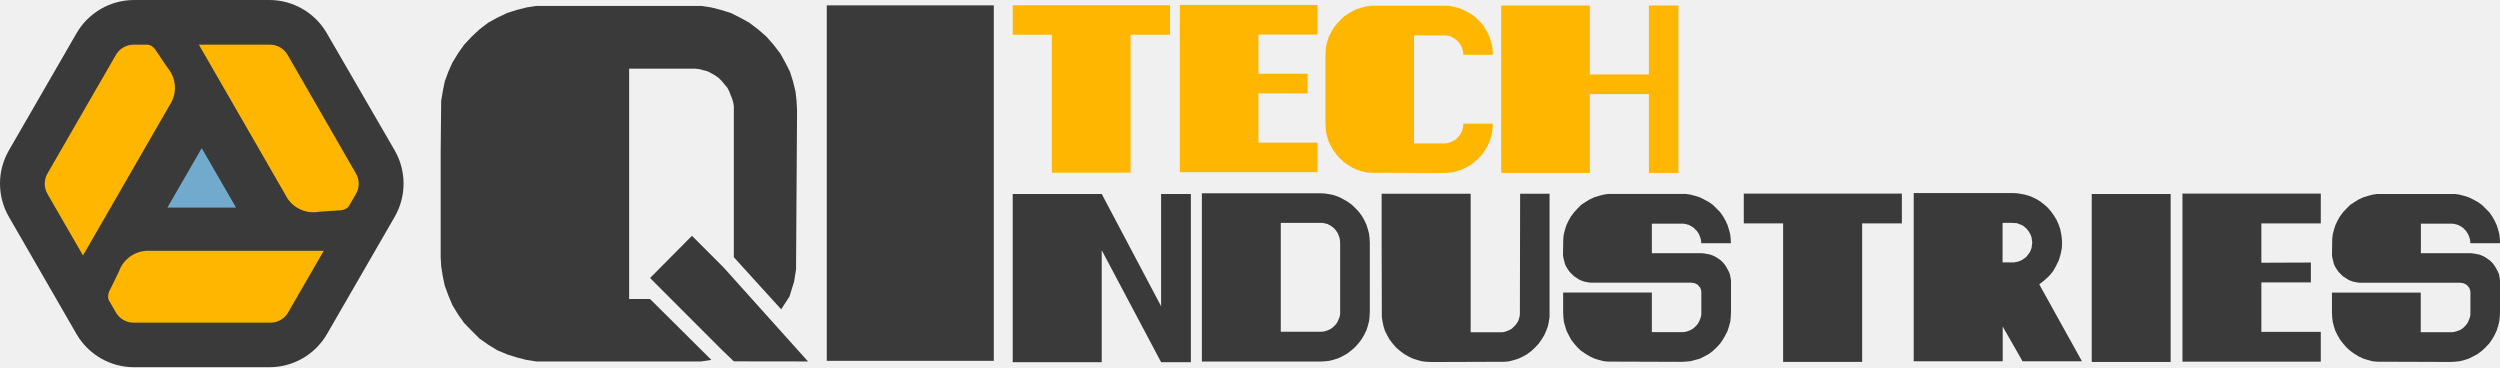
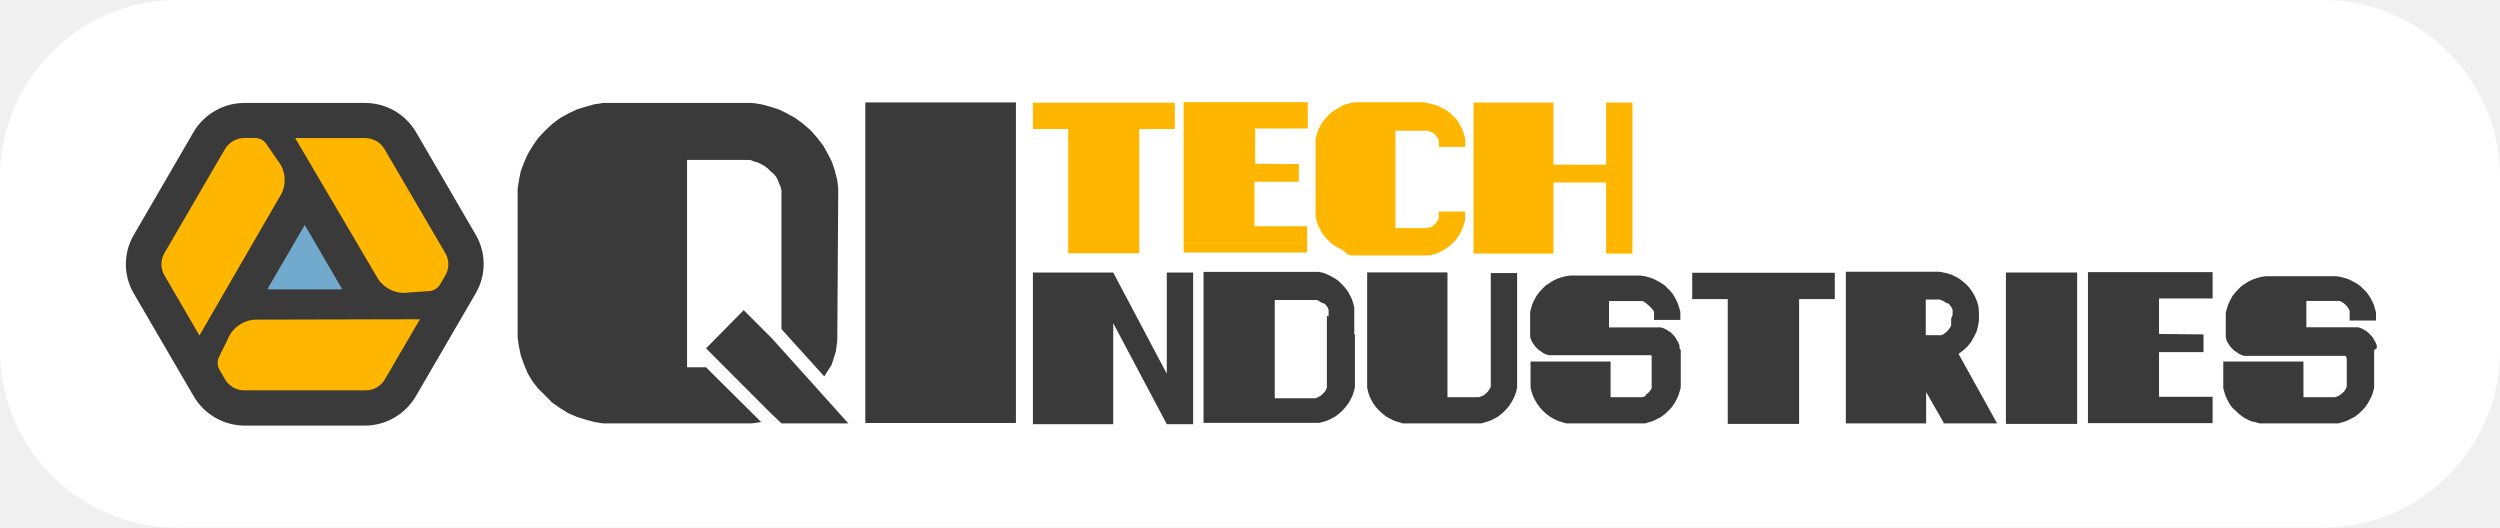
- <svg xmlns="http://www.w3.org/2000/svg" viewBox="0 0 1007.2 147.94">
+ <svg xmlns="http://www.w3.org/2000/svg" viewBox="0 0 189.9 40.08">
  <defs>
-     <style>
-       .cls-1 {
-         fill: #3a3a3a;
-       }
- 
-       .cls-2, .cls-3 {
-         fill: #ffb600;
-       }
- 
-       .cls-3, .cls-4 {
-         stroke: #3a3a3a;
-         stroke-miterlimit: 10;
-         stroke-width: 6px;
-       }
- 
-       .cls-4 {
-         fill: #71aacc;
-       }
-     </style>
+     <style>.cls-1{fill:#fff;}.cls-2{fill:#3a3a3a;}.cls-3,.cls-4{fill:#ffb600;}.cls-4,.cls-5{stroke:#3a3a3a;stroke-miterlimit:10;stroke-width:0.38px;}.cls-5{fill:#71aacc;}</style>
  </defs>
  <g id="Ebene_2" data-name="Ebene 2">
    <g id="Ebene_1-2" data-name="Ebene 1">
-       <g>
-         <path class="cls-1" d="M319.92,113.48l-1.87,6-3.32,5.15-19.08-21V42.9l-.21-1.44L295,39.81l-.62-1.44-.62-1.64L293,35.29l-1.23-1.44-1-1.24-1.24-1.23-1.44-1-1.44-.83L285,28.7l-1.65-.41-1.44-.41-1.65-.21H253.46v92.8h8.44L286.59,145l-4.11.62H216l-3.9-.62-3.91-1-3.91-1.23-3.91-1.65-3.71-2.26-3.49-2.47-3.09-3.09L187,130.14l-2.47-3.49-2.26-3.71L180.62,119l-1.44-3.91-.82-3.91-.62-3.91-.2-3.7V61.42l.2-20.78.62-3.71.82-4.11,1.44-3.91,1.65-3.71,2.26-3.7L187,18l3.09-3.29,3.09-2.88,3.49-2.68,3.71-2.05,3.91-1.86L208.2,4l3.91-1,3.9-.62h66.47l4.11.62,3.91,1,3.91,1.23,3.73,1.86,3.73,2.05,3.53,2.68,3.32,2.88,2.9,3.29,2.7,3.5,2.07,3.7,1.87,3.71,1.24,3.91,1,4.11.42,3.71.2,3.91-.41,64Zm-24.27,32.1-4.94-4.74L261.9,112,278.77,95l12.76,12.76,34,37.86Z" />
-         <path class="cls-1" d="M400.38,145.37H333.09V2.16h67.29V145.37Z" />
-         <g>
-           <path class="cls-2" d="M471.37,14H455.5V69.56H423.76V14H408V2.12h63.38Z" />
-           <path class="cls-2" d="M526.81,29.7v7.93H507V57.47h23.8v11.9H475.34V2h55.44V13.93H507V29.7Z" />
-           <path class="cls-2" d="M583.42,2.31l1.84.29,1.83.49,1.84.58,1.75.87,1.74,1,1.74,1.16,1.45,1.45,1.45,1.45,1.16,1.65,1,1.74.87,1.84.58,1.84.49,1.83.19,1.84.1,1.74H589.51v-.67l-.09-.68-.2-.77-.19-.78-.39-.68-.38-.67-.49-.68-.58-.68-.58-.48-.68-.49-.67-.38-.68-.39-.77-.19-.78-.2-.68-.09H569.68V57.76h12.67l.68-.1.78-.19.77-.29.68-.29.67-.39.68-.48.58-.58.58-.58.49-.68.38-.68.39-.77.19-.68.2-.77.09-.68v-.78h11.91l-.1,1.84-.19,1.84-.49,1.84-.58,1.84-.87,1.74-1,1.74-1.16,1.65-1.45,1.54-1.45,1.36-1.74,1.26-1.74,1-1.75.88-1.84.58-1.83.48-1.84.19-1.74.1-29.61-.1-1.84-.19-1.84-.48-1.84-.58-1.84-.88-1.64-1-1.74-1.26-1.45-1.36-1.36-1.54-1.26-1.65-1-1.74-.88-1.74-.58-1.84-.48-1.84-.19-1.84-.1-1.84V22.05l.1-1.74.19-1.84.48-1.83.58-1.84L536.3,13l1-1.74,1.26-1.65,1.36-1.45,1.45-1.45,1.74-1.16,1.64-1,1.84-.87,1.84-.58,1.84-.49,1.84-.29h31.35Z" />
-           <path class="cls-2" d="M664.31,2.22h11.9V69.66h-11.9V37.92h-23.8V69.66H604.8V2.22h35.71V30h23.8Z" />
-         </g>
-         <g>
-           <path class="cls-1" d="M467.78,123.36V78.16h12v67.75h-12l-23.92-45.1v45.1H408V78.16h35.87Z" />
-           <path class="cls-1" d="M551.87,105.77v19.92l-.1,1.85-.2,1.85-.48,1.85-.59,1.84-.87,1.75-1,1.75-1.27,1.66L546,139.79l-1.55,1.36-1.66,1.27-1.75,1-1.75.87-1.84.59-1.85.48-1.85.2-1.84.09H484.21V77.87h47.73l1.84.09,1.85.29,1.85.39,1.84.68,1.75.88,1.75,1,1.66,1.17L546,83.8l1.36,1.45,1.27,1.66,1,1.75.87,1.84.59,1.85.48,1.85.2,1.85.1,1.74Zm-12-8V97l-.1-.68-.19-.78-.3-.78-.29-.68-.39-.68-.48-.68-.59-.69-.58-.48-.68-.49-.68-.39-.68-.39-.78-.2-.78-.19-.68-.1H516v43.85h16.72l.68-.1.78-.2.78-.29.68-.29.68-.39.68-.49.58-.58.59-.59.48-.68.39-.68.29-.78.3-.68.19-.78.1-.68V97.72Z" />
-           <path class="cls-1" d="M624.29,113.93v13.81l-.29,1.84-.39,1.85-.68,1.85-.78,1.75-1.07,1.75-1.17,1.65L618.46,140,617,141.35l-1.66,1.26-1.74,1-1.85.88-1.85.58-1.85.49-1.84.19-29.65.1-1.85-.1-1.75-.19-1.85-.49-1.84-.58-1.85-.88-1.75-1L564,141.35,562.46,140l-1.36-1.56-1.26-1.65-1-1.75-.87-1.75-.58-1.85-.39-1.85-.29-1.84L556.63,98V78.06H592.5v55.8h12.64l.78-.1.68-.19.77-.29.68-.29.78-.39.59-.49.58-.58.58-.59.49-.68.48-.68.3-.77.19-.68.19-.78.1-.68.1-48.61h11.86Z" />
-           <path class="cls-1" d="M697.39,112.86v13l-.1,1.85-.19,1.84-.49,1.85-.58,1.85-.88,1.75-1,1.75L693,138.43,691.56,140l-1.46,1.36-1.65,1.26-1.85,1-1.75.88L683,145l-1.84.49-1.85.19-1.85.1-29.65-.1-1.85-.19-1.84-.49-1.85-.58-1.85-.88-1.65-1L637,141.35,635.56,140l-1.36-1.56-1.26-1.65L632,135l-.88-1.75-.58-1.85-.49-1.85-.19-1.84-.1-1.85v-8H665.5v15.94h12.74l.68-.1.78-.19.78-.29.68-.29.68-.39.68-.49.58-.58.58-.59.49-.68.39-.68.29-.77.29-.68.2-.78.09-.68v-9.14l-.09-.29v-.39l-.2-.39-.1-.39-.19-.29-.29-.29-.29-.39-.29-.29-.3-.2-.38-.19-.39-.2-.3-.09-.38-.1h-.39l-.39-.1H640.62l-1.17-.19-1.07-.2-1.16-.39-1.07-.48-1-.68-1.06-.68-.88-.88-.87-.87-.69-1-.68-1.07-.48-1.07-.29-1.17-.3-1.07-.19-1.17V102l.1-5.73.19-1.85.49-1.85.58-1.84.88-1.85,1-1.75,1.26-1.65L635.56,84,637,82.53l1.75-1.16,1.65-1,1.85-.87,1.85-.58,1.84-.49,1.85-.29h31.5l1.85.29,1.84.49,1.85.58,1.75.87,1.85,1,1.65,1.16L691.56,84,693,85.45l1.16,1.65,1,1.75L696,90.7l.58,1.84.49,1.85.19,1.85.1,1.75h-12v-.68l-.09-.68-.2-.78-.29-.78-.29-.68-.39-.68-.49-.68-.58-.58-.58-.59-.68-.48-.68-.39-.68-.39-.78-.19-.78-.2-.68-.1H665.5V102h19.93l1.07.1,1.17.2,1.07.19,1.17.39,1.06.49L692,104l1,.68.87.77.88,1,.68,1,.58,1.07.58,1.07.39,1.07.2,1.16Z" />
-           <path class="cls-1" d="M766.22,90h-16v55.8H718.39V90H702.54v-12h63.68Z" />
-           <path class="cls-1" d="M830.67,96l.1,1.75-.1,2.23-.49,2.43-.68,2.34-1.07,2.23-1.26,2.24-1.65,2L823.57,113l-2,1.56,17.21,31H814.82l-.19-.39-7.78-13.61v14H771V77.77h39.86l1.84.1,1.75.29,1.85.39,1.85.58L820,80l1.74,1,1.66,1.26,1.55,1.36,1.36,1.56,1.17,1.65,1.07,1.75.78,1.75.68,1.94.39,1.85Zm-12,1.07-.1-.78-.09-.68-.29-.78-.3-.68-.48-.78-.49-.68-.48-.58-.69-.58-.58-.49-.68-.39-.78-.29-.68-.29-.77-.2h-.78l-.68-.09h-4v15.94h4.67l.78-.2.77-.09.68-.29.78-.3.68-.48.58-.39.69-.58.48-.59.49-.68.48-.68.3-.78.29-.68.09-.77.1-.78.1-.68Z" />
-           <path class="cls-1" d="M874.51,145.82H842.72V78.16h31.79v67.66Z" />
-           <path class="cls-1" d="M931,105.77v8H911.06v19.93H935v12H879.27V78H935v12H911.06v15.85Z" />
-           <path class="cls-1" d="M1007.2,112.86v13l-.09,1.85-.2,1.84-.48,1.85-.59,1.85L1005,135l-1,1.75-1.17,1.65-1.46,1.56-1.46,1.36-1.65,1.26-1.85,1-1.75.88-1.84.58-1.85.49-1.85.19-1.84.1-29.65-.1-1.85-.19-1.85-.49-1.84-.58-1.85-.88-1.65-1-1.75-1.26L945.38,140,944,138.43l-1.27-1.65-1-1.75-.87-1.75-.59-1.85-.48-1.85-.2-1.84-.09-1.85v-8h35.77v15.94h12.73l.68-.1.78-.19.78-.29L991,133l.68-.39.68-.49.58-.58.59-.59.48-.68.39-.68.29-.77.3-.68.19-.78.1-.68v-9.14l-.1-.29v-.39l-.19-.39-.1-.39-.2-.29-.29-.29-.29-.39-.29-.29-.29-.2-.39-.19-.39-.2-.29-.09L992,114h-.39l-.39-.1H950.43l-1.16-.19-1.07-.2-1.17-.39-1.07-.48-1-.68-1.07-.68-.88-.88-.87-.87-.68-1-.68-1.07-.49-1.07-.29-1.17-.29-1.07-.19-1.17V102l.09-5.73.2-1.85.48-1.85.59-1.84.87-1.85,1-1.75L944,85.45,945.38,84l1.46-1.46,1.75-1.16,1.65-1,1.85-.87,1.84-.58,1.85-.49,1.85-.29h31.49l1.85.29,1.85.49,1.84.58,1.75.87,1.85,1,1.65,1.16,1.46,1.46,1.46,1.46L1004,87.1l1,1.75.87,1.85.59,1.84.48,1.85.2,1.85.09,1.75h-12v-.68l-.1-.68-.19-.78-.3-.78-.29-.68-.39-.68L993.5,93l-.59-.58-.58-.59-.68-.48L991,91l-.68-.39-.78-.19-.78-.2-.68-.1H975.32V102h19.93l1.07.1,1.16.2,1.07.19,1.17.39,1.07.49,1.07.68,1,.68.88.77.87,1,.68,1,.58,1.07.59,1.07.39,1.07.19,1.16Z" />
-         </g>
-       </g>
-       <g>
-         <path class="cls-1" d="M159,87.37l-27.24,47.17a26.79,26.79,0,0,1-23.2,13.4H54a26.79,26.79,0,0,1-23.2-13.4L3.59,87.37a26.79,26.79,0,0,1,0-26.8L30.83,13.4A26.79,26.79,0,0,1,54,0h54.48a26.79,26.79,0,0,1,23.2,13.4L159,60.57A26.79,26.79,0,0,1,159,87.37Z" />
-         <path class="cls-3" d="M135.61,98.05l-16.92,29.3A11.18,11.18,0,0,1,109,133H53.81a11.2,11.2,0,0,1-9.71-5.61l-2.61-4.51a1,1,0,0,0-.1-.17c-2-3.56.24-7.29.24-7.29l3.52-7.2A15.47,15.47,0,0,1,60.62,98.05Z" />
-         <path class="cls-3" d="M74.93,15l33.83,0a11.21,11.21,0,0,1,9.71,5.61L146,68.41a11.2,11.2,0,0,1,0,11.21l-2.61,4.52-.1.17c-2.05,3.55-6.43,3.43-6.43,3.43l-8,.55a15.47,15.47,0,0,1-16.5-8.35Z" />
-         <path class="cls-3" d="M33.44,108.92,16.52,79.62a11.2,11.2,0,0,1,0-11.21L44.09,20.62A11.25,11.25,0,0,1,53.81,15h5.41c4.1,0,6.19,3.85,6.19,3.85l4.48,6.64a15.47,15.47,0,0,1,1,18.47Z" />
-         <polygon class="cls-4" points="100.3 86.64 62.24 86.64 81.27 53.69 100.3 86.64" />
-       </g>
+       <rect class="cls-1" width="189.9" height="40.08" rx="13.47" />
+       <path class="cls-2" d="M63.49,26.71l-.32,1-.56.88L59.36,25V14.71l0-.25-.07-.28-.11-.24-.1-.28-.14-.25-.21-.24L58.52,13l-.21-.21-.24-.18-.25-.14-.28-.14-.28-.07L57,12.15l-.28,0H52.19V27.9h1.44l4.19,4.16-.7.1H45.82l-.66-.1-.66-.18-.67-.21-.66-.28L42.54,31l-.6-.42-.52-.53-.53-.52L40.47,29l-.38-.63-.28-.67L39.56,27l-.14-.67-.1-.66,0-.63V17.86l0-3.54.1-.63.14-.7.25-.66.28-.63.38-.63.42-.6.53-.56.52-.49.6-.45.63-.35.66-.31.67-.21.66-.18.66-.1h11.3l.7.1.67.18.66.21.64.31.63.35.6.45.57.49.49.56.46.6.35.63.32.63.21.66.18.7.07.63,0,.67-.07,10.88Zm-4.13,5.45-.84-.8-4.89-4.9,2.86-2.9,2.17,2.17,5.78,6.43Z" />
+       <path class="cls-2" d="M77.17,32.13H65.73V7.78H77.17V32.13Z" />
+       <path class="cls-3" d="M89.24,9.8h-2.7v9.44h-5.4V9.8H78.46v-2H89.24Z" />
+       <path class="cls-3" d="M98.66,12.46v1.35H95.29v3.37h4v2H89.91V7.76h9.43v2h-4v2.68Z" />
+       <path class="cls-3" d="M108.29,7.81l.31.05.31.08.32.1.29.15.3.16.29.2.25.24.25.25.2.28.16.3.15.31.1.31.08.31,0,.32,0,.29h-2v-.23l0-.13,0-.13-.06-.12-.07-.11-.08-.12-.1-.11-.1-.08-.11-.09L108.6,10l-.11-.07-.14,0-.13,0-.11,0H106v7.4h2.27l.13,0,.14-.05.11,0,.12-.07.11-.08.1-.1.1-.1.08-.12.07-.11.06-.13,0-.12,0-.13v-.25h2l0,.32,0,.31-.08.31-.1.31-.15.3-.16.3-.2.28-.25.26-.25.23-.29.21-.3.17-.29.15-.32.1-.31.08-.31,0-.3,0-5,0-.31,0-.32-.08L102,19l-.31-.15-.28-.17-.3-.21-.24-.23-.23-.26-.22-.28-.16-.3-.15-.3-.1-.31-.08-.31,0-.31V10.87l0-.32.08-.31.1-.31.15-.31.16-.3.22-.28.23-.25.24-.24.3-.2.28-.16L102,8l.31-.1.32-.08.31-.05h5.33Z" />
+       <path class="cls-3" d="M122,7.79h2V19.26h-2v-5.4H118v5.4h-6.07V7.79H118v4.72H122Z" />
+       <path class="cls-2" d="M88.63,28.39V20.7h2V32.22h-2l-4.07-7.67v7.67h-6.1V20.7h6.1Z" />
+       <path class="cls-2" d="M102.92,25.4v3.7l0,.31-.08.32-.1.31-.15.3-.16.29-.22.29-.23.26-.26.23-.28.22-.3.16-.3.15-.31.1-.32.08-.31,0H91.42V20.65h8.12l.31,0,.31,0,.32.06.31.12.3.15.3.16.28.2.26.25.23.25.22.28.16.3.15.31.1.31.08.32,0,.31V25.4Zm-2-1.37v-.12l0-.12,0-.13,0-.13-.05-.12-.06-.11-.09-.12-.1-.11L100.4,23l-.12-.08-.12-.07-.11-.06-.13,0-.14,0-.11,0H96.83v7.46h2.84l.11,0,.14,0,.13-.05.11-.05.12-.07.12-.08.09-.1.1-.1.09-.11.06-.12.05-.13,0-.12,0-.13,0-.12V24Z" />
+       <path class="cls-2" d="M115.24,26.78v2.35l0,.31-.07.32-.11.31-.14.3-.18.3-.2.28-.24.26-.25.23-.28.22-.3.16-.32.15-.31.1-.31.09-.32,0h-5.35l-.3,0-.31-.09-.32-.1-.31-.15-.3-.16-.28-.22-.26-.23-.24-.26-.21-.28-.17-.3-.14-.3-.1-.31-.07-.32,0-.31,0-5.06V20.69h6.1v9.48h2.28l.12,0,.13-.05.12-.05.13-.06.1-.09.1-.09.1-.1.08-.12.08-.12.05-.13,0-.11,0-.14V29l0-8.26h2Z" />
+       <path class="cls-2" d="M127.67,26.6v2.22l0,.31,0,.31-.09.32-.1.31-.14.3-.17.3-.2.28-.25.26-.24.23-.29.22-.31.16-.3.15-.31.1-.31.09-.32,0h-5.35l-.32,0-.31-.09-.32-.1-.31-.15-.28-.16-.3-.22-.25-.23-.23-.26-.21-.28-.17-.3-.15-.3-.1-.31-.08-.32,0-.31,0-.31V27.46h6.08v2.71h2.28l.14,0,.13-.05.12-.05L125,30l.12-.09.1-.09.09-.1.09-.12.06-.12,0-.13,0-.11,0-.14V27.28l0-.07v-.06l0,0,0-.05,0-.07-.05-.05,0,0-.06,0-.07,0h0l-.06,0H125l-.07,0H118l-.2,0-.18,0-.2-.07-.18-.08-.16-.12-.18-.11-.15-.15-.15-.15-.12-.17-.11-.18-.09-.18-.05-.2,0-.18,0-.2v-.18l0-1,0-.32.08-.31.1-.32.15-.31.17-.3.21-.28.23-.25.25-.24.3-.2.28-.17.31-.15.32-.1.31-.08.32-.05h5.35l.32.05.31.08.31.1.3.15.31.17.29.2.24.24.25.25.2.28.17.3.14.31.1.32.09.31,0,.32,0,.29h-2v-.23l0-.13,0-.13,0-.12-.06-.11-.09-.12-.09-.1-.1-.1L125,23l-.11-.07-.12-.06-.13,0-.14,0-.11,0h-2.17v2h3.39l.18,0,.2,0,.18,0,.2.07.18.08.19.12.16.11.15.14.15.16.11.17.1.18.1.18.07.18,0,.2Z" />
+       <path class="cls-2" d="M139.37,22.72h-2.71V32.2h-5.42V22.72h-2.7v-2h10.83Z" />
+       <path class="cls-2" d="M150.32,23.73l0,.29,0,.38-.08.42-.11.39-.19.38-.21.38-.28.35-.33.3-.35.26,2.93,5.28h-4.07l0-.07-1.32-2.31v2.38h-6.1V20.64h7.09l.29.05.32.07.31.1.32.15.29.16.28.22.27.23.23.26.2.28.18.3.13.3.12.33.06.31Zm-2,.18v-.13l0-.12,0-.13-.05-.12-.08-.13-.09-.12-.08-.1L147.8,23l-.1-.09-.12-.06-.13-.05-.12-.05-.13,0h-.92v2.71h.79l.13,0,.13,0,.12,0,.13-.05.12-.08.1-.07.11-.1.08-.1.09-.11.08-.12.05-.13,0-.12,0-.13v-.13l0-.12Z" />
+       <path class="cls-2" d="M157.78,32.2h-5.41V20.7h5.41V32.2Z" />
+       <path class="cls-2" d="M167.38,25.4v1.35H164v3.39h4.07v2h-9.47V20.67h9.47v2H164v2.7Z" />
+       <path class="cls-2" d="M180.34,26.6v2.22l0,.31,0,.31-.08.32-.1.31-.15.3-.17.3-.2.28-.24.26-.25.23-.28.22-.32.16-.29.15-.32.1-.31.09-.32,0h-5.35l-.32,0-.31-.09L171,32l-.32-.15-.28-.16-.3-.22-.24-.23L169.6,31l-.22-.28-.16-.3-.15-.3-.1-.31-.09-.32,0-.31,0-.31V27.46h6.09v2.71h2.28l.13,0,.13-.05.12-.05.11-.06.12-.09.1-.09.1-.1.08-.12.07-.12.05-.13,0-.11,0-.14,0-.11V27.4l0,0v-.07l0-.07,0-.06,0,0-.05-.05,0-.07-.05-.05-.05,0-.07,0-.06,0h0l-.07,0h-.07l-.06,0h-6.94l-.2,0-.18,0-.2-.07-.18-.08-.17-.12-.18-.11-.15-.15-.15-.15-.11-.17-.12-.18-.08-.18-.05-.2,0-.18,0-.2v-.18l0-1,0-.32.09-.31.1-.32.15-.31.16-.3.22-.28.23-.25.24-.24.3-.2.28-.17.32-.15.31-.1.31-.08.32-.05h5.35l.32.05.31.08.32.1.29.15.32.17.28.2.25.24.24.25.2.28.17.3.15.31.1.32.08.31,0,.32,0,.29h-2V24l0-.12,0-.13,0-.13-.05-.12-.07-.11-.08-.12-.1-.1-.1-.1-.12-.08-.11-.07-.12-.06-.13,0-.13,0-.12,0h-2.16v2h3.39l.18,0,.2,0,.18,0,.2.07.18.08.18.12.16.11.15.14.15.16.12.17.1.18.1.18.06.18,0,.2Z" />
+       <path class="cls-2" d="M36.13,22.29l-4.55,7.82a4.5,4.5,0,0,1-3.88,2.22H18.6a4.5,4.5,0,0,1-3.88-2.22l-4.56-7.82a4.41,4.41,0,0,1,0-4.44L14.72,10A4.49,4.49,0,0,1,18.6,7.82h9.1A4.49,4.49,0,0,1,31.58,10l4.55,7.82A4.41,4.41,0,0,1,36.13,22.29Z" />
+       <path class="cls-4" d="M32.23,24.06,29.4,28.91a1.86,1.86,0,0,1-1.62.93H18.56a1.88,1.88,0,0,1-1.63-.93l-.43-.74,0,0a1.27,1.27,0,0,1,0-1.21l.59-1.19a2.59,2.59,0,0,1,2.59-1.68Z" />
+       <path class="cls-4" d="M22.09,10.3h5.65a1.88,1.88,0,0,1,1.63.93L34,19.15A1.85,1.85,0,0,1,34,21l-.43.74,0,0a1.27,1.27,0,0,1-1.07.57l-1.34.09a2.59,2.59,0,0,1-2.76-1.38Z" />
+       <path class="cls-4" d="M15.15,25.86,12.32,21a1.87,1.87,0,0,1,0-1.86l4.61-7.92a1.91,1.91,0,0,1,1.63-.93h.9a1.28,1.28,0,0,1,1,.64l.75,1.1a2.54,2.54,0,0,1,.17,3.06Z" />
+       <polygon class="cls-5" points="26.33 22.17 19.97 22.17 23.15 16.71 26.33 22.17" />
    </g>
  </g>
</svg>
